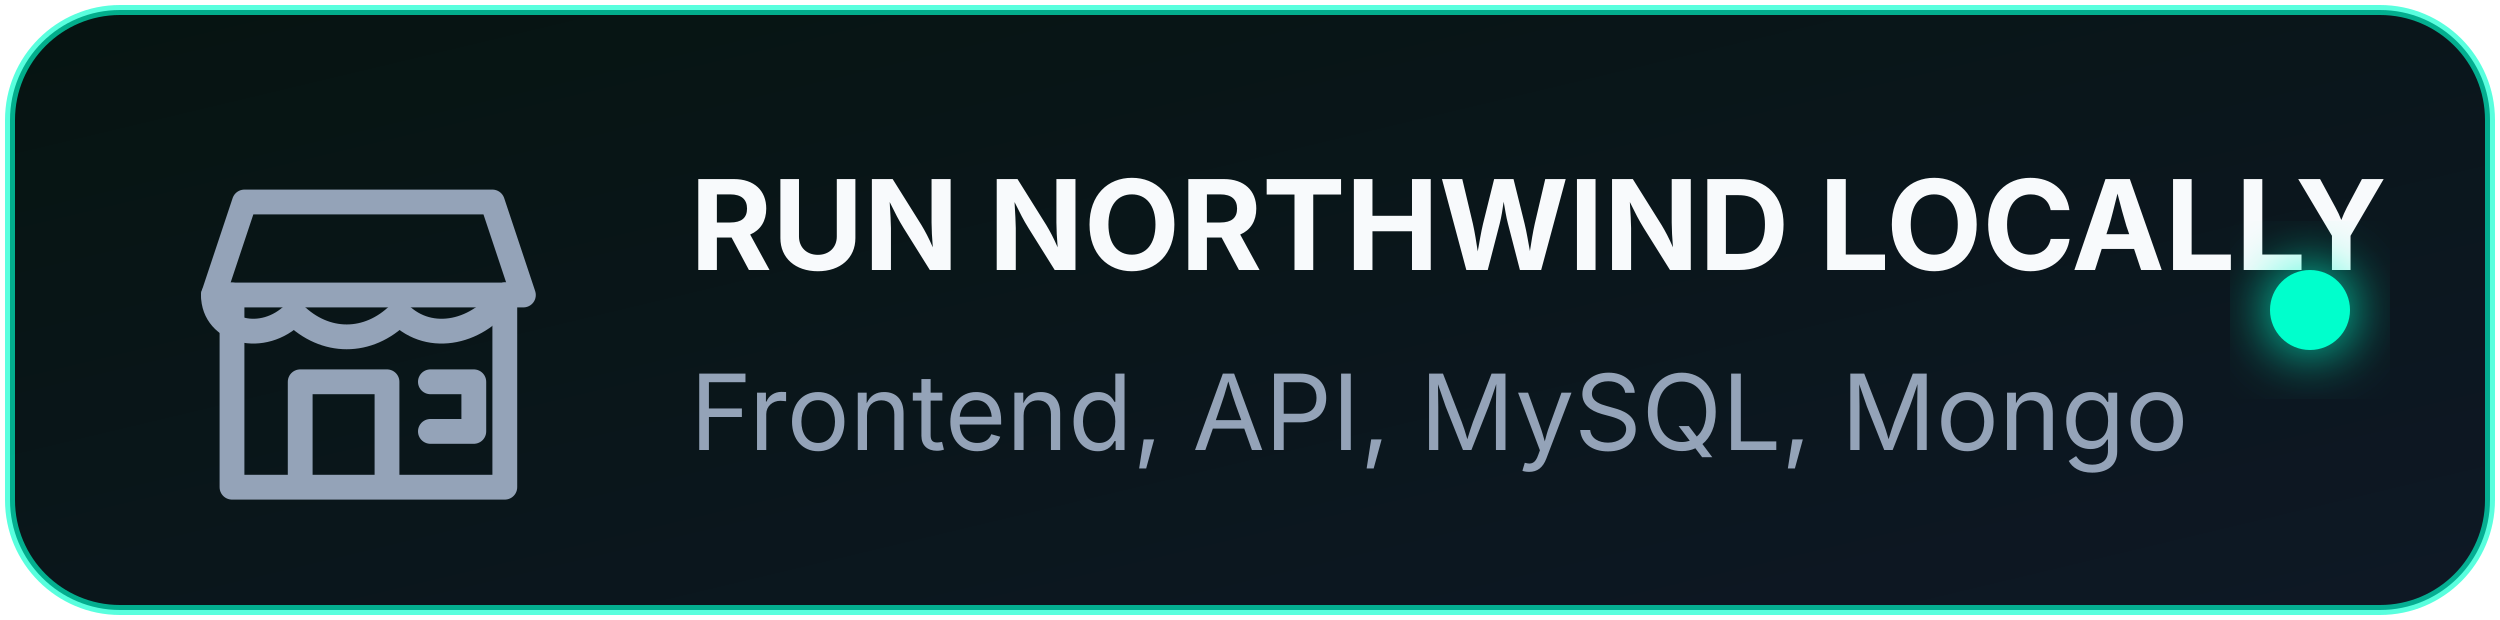
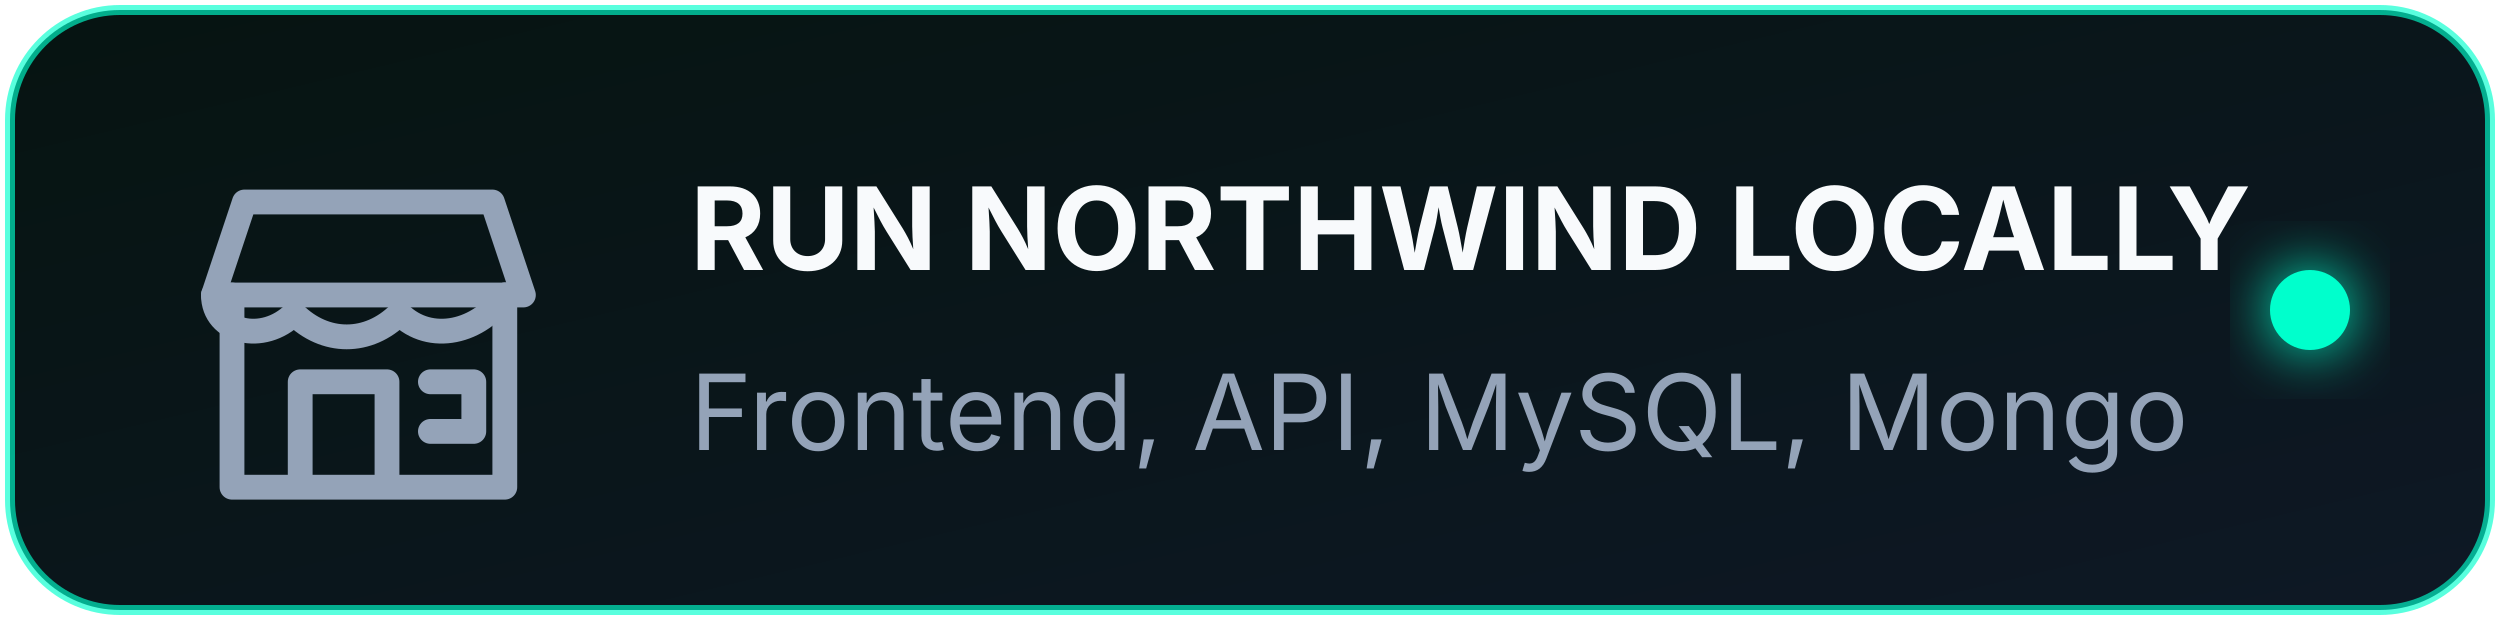
<svg xmlns="http://www.w3.org/2000/svg" width="250" height="62" viewBox="0 0 250 62" role="img" aria-label="RUN NORTHWIND LOCALLY Frontend, API, MySQL and Mongo">
  <defs>
    <linearGradient id="bg" x1="0" y1="0" x2="1" y2="1">
      <stop stop-color="#061411" />
      <stop offset="1" stop-color="#0e1825" />
    </linearGradient>
    <linearGradient id="line" x1="0" y1="0" x2="1" y2="0">
      <stop stop-color="#00ffcc" />
      <stop offset="1" stop-color="#d1b3ff" />
    </linearGradient>
    <filter id="glow" x="-50%" y="-60%" width="200%" height="220%">
      <feGaussianBlur stdDeviation="3" result="blur" />
      <feMerge>
        <feMergeNode in="blur" />
        <feMergeNode in="SourceGraphic" />
      </feMerge>
    </filter>
  </defs>
  <rect x="1" y="1" width="248" height="60" rx="11" fill="url(#bg)" stroke="#00ffcc" stroke-opacity=".65" />
  <path d="M12 57h226" stroke="url(#line)" stroke-width="2" stroke-linecap="round" stroke-dasharray="34 12">
    <animate attributeName="stroke-dashoffset" from="46" to="0" dur="2.5s" repeatCount="indefinite" />
  </path>
  <g transform="translate(17 14) scale(.62)" color="#94a3b8">
    <g fill="none" stroke="currentColor" stroke-width="4" stroke-linecap="round" stroke-linejoin="round">
      <path d="M7 25h50l-5-15H12Z" />
      <path d="M10 25v31h44V25M21 56V39h14v17M42 39h7v8h-7" />
      <path d="M7 25c0 6 8 8 13 3 5 5 12 5 17 0 5 5 13 3 17-3" />
    </g>
  </g>
-   <text x="69" y="27" fill="#f8fafc" font-family="Segoe UI, Inter, Arial, sans-serif" font-size="12.5" font-weight="750">RUN NORTHWIND LOCALLY</text>
+   <text x="69" y="27" fill="#f8fafc" font-family="Segoe UI, Inter, Arial, sans-serif" font-size="11.5" font-weight="750">RUN NORTHWIND LOCALLY</text>
  <text x="69" y="45" fill="#94a3b8" font-family="Segoe UI, Inter, Arial, sans-serif" font-size="10.5">Frontend, API, MySQL, Mongo</text>
  <circle cx="231" cy="31" r="4" fill="#00ffcc" filter="url(#glow)">
    <animate attributeName="opacity" values="1;.3;1" dur="1.8s" repeatCount="indefinite" />
  </circle>
</svg>
